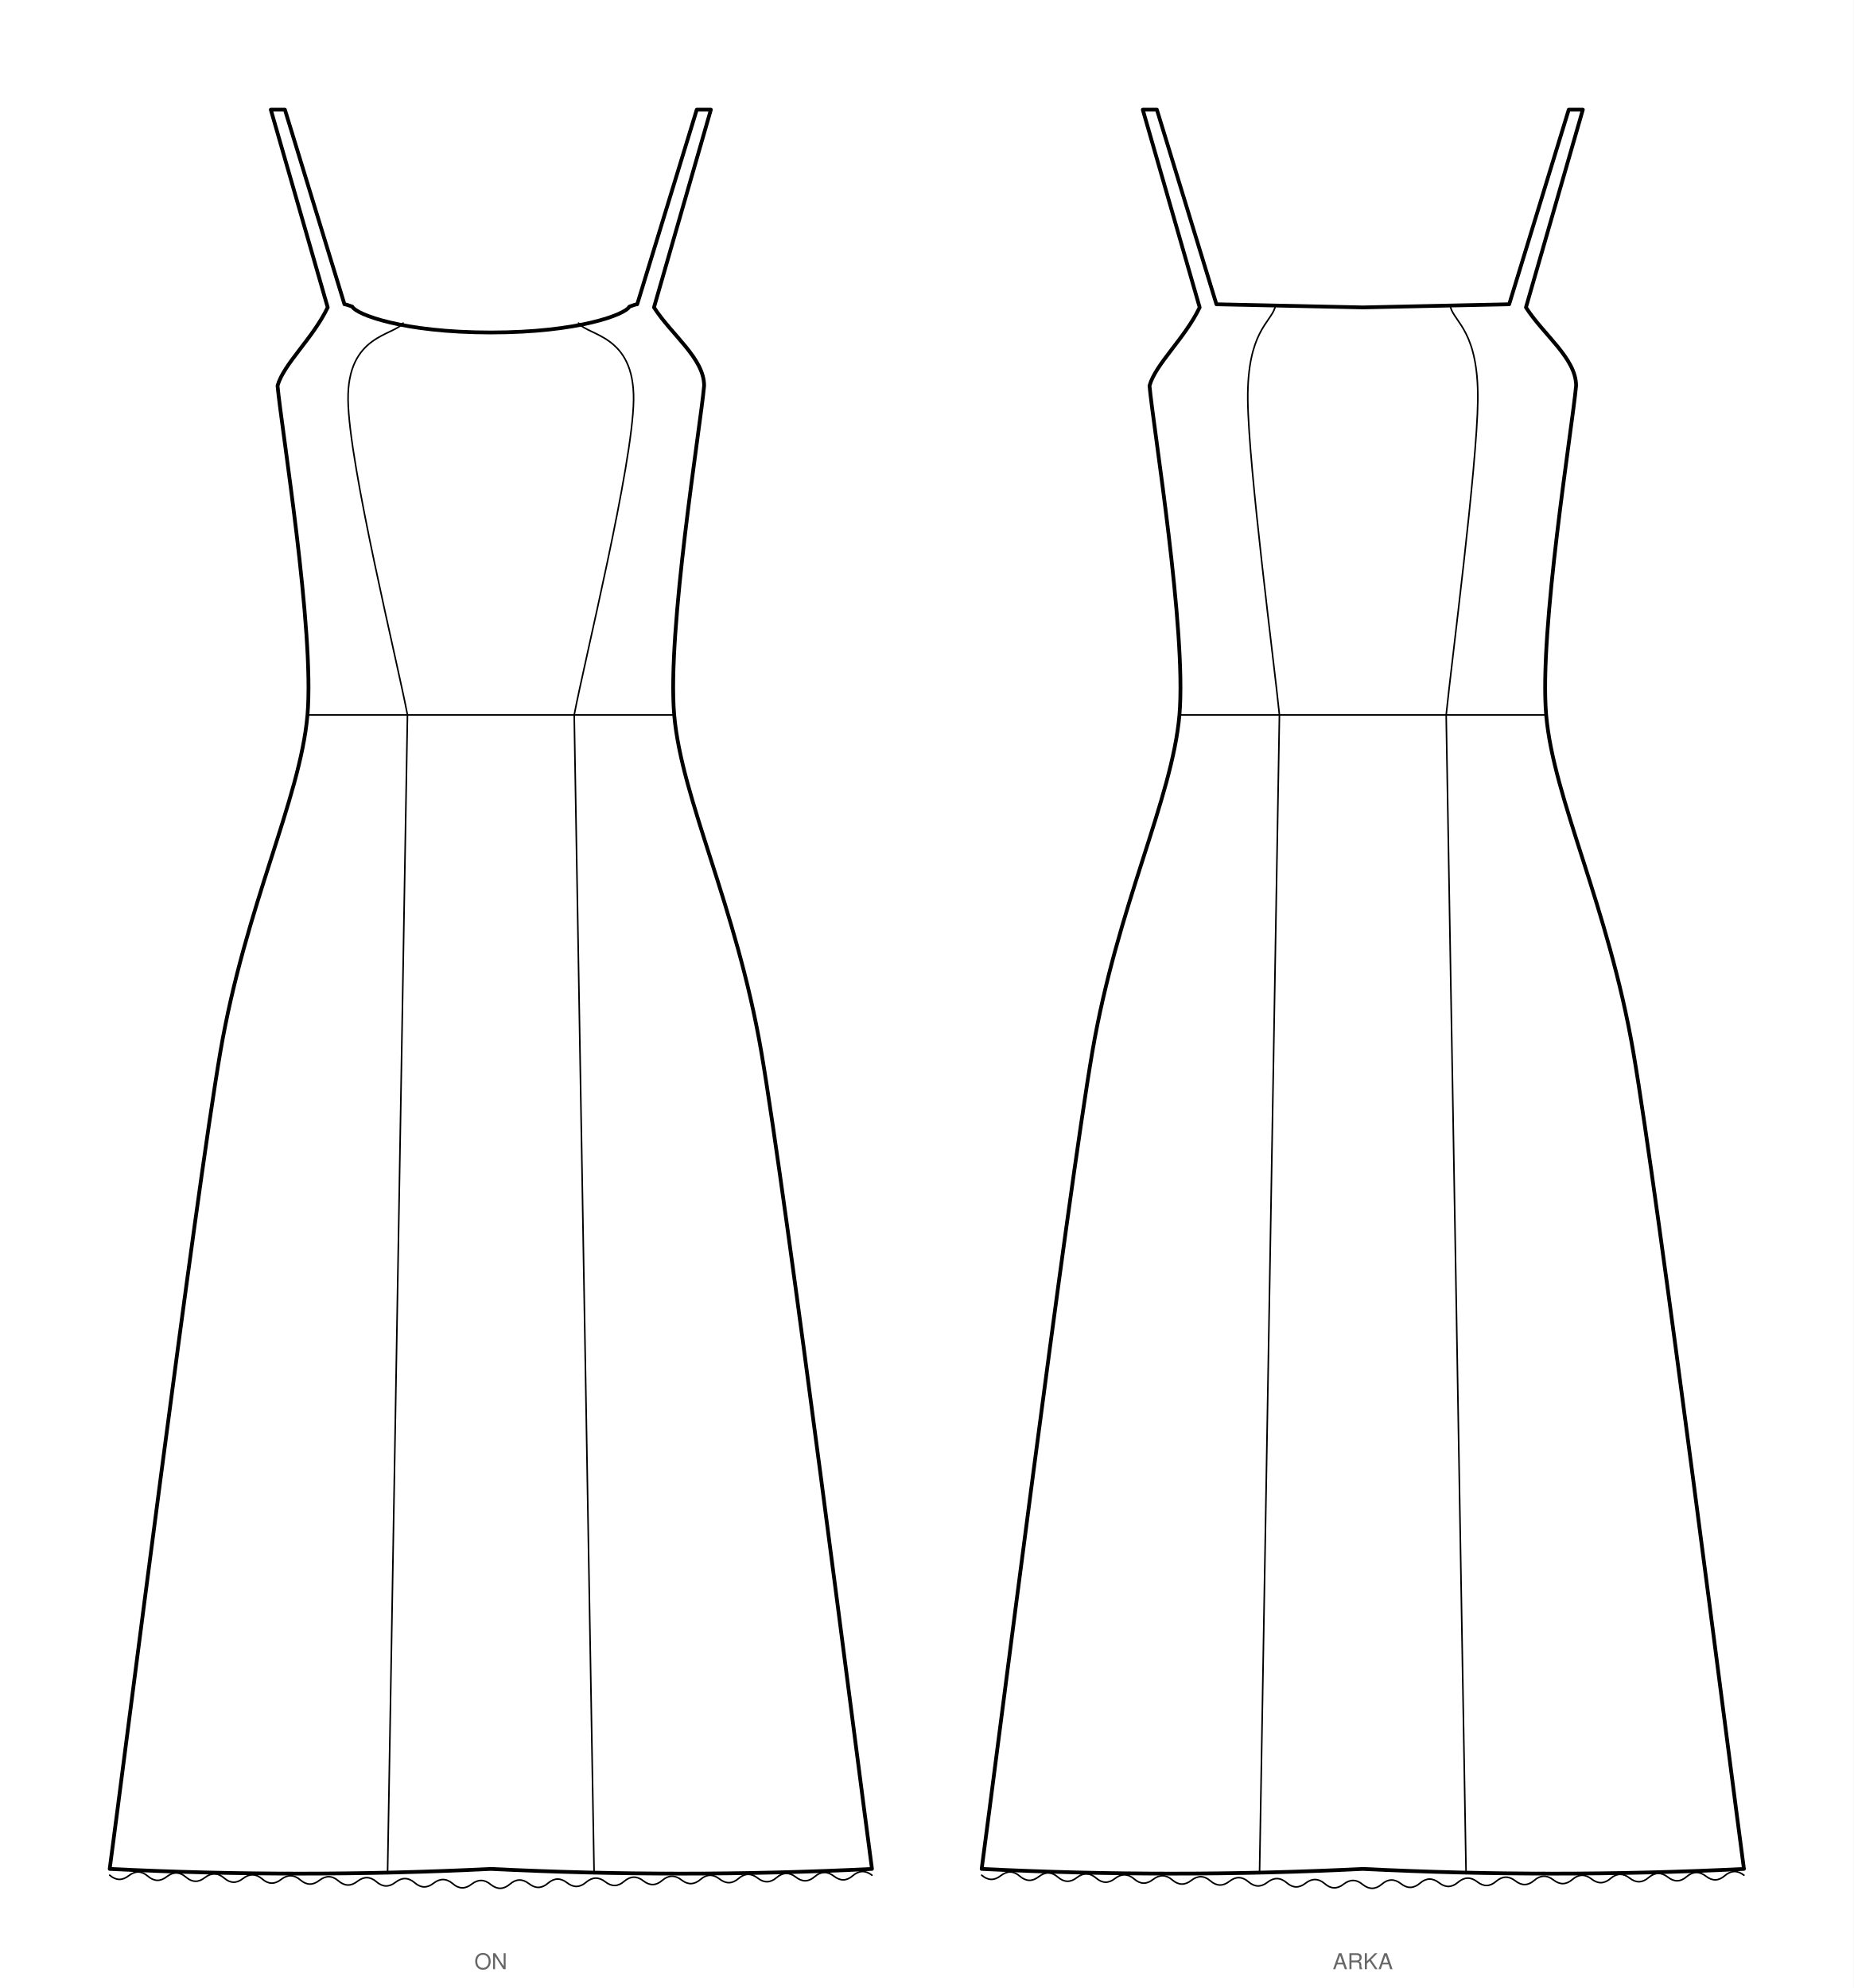
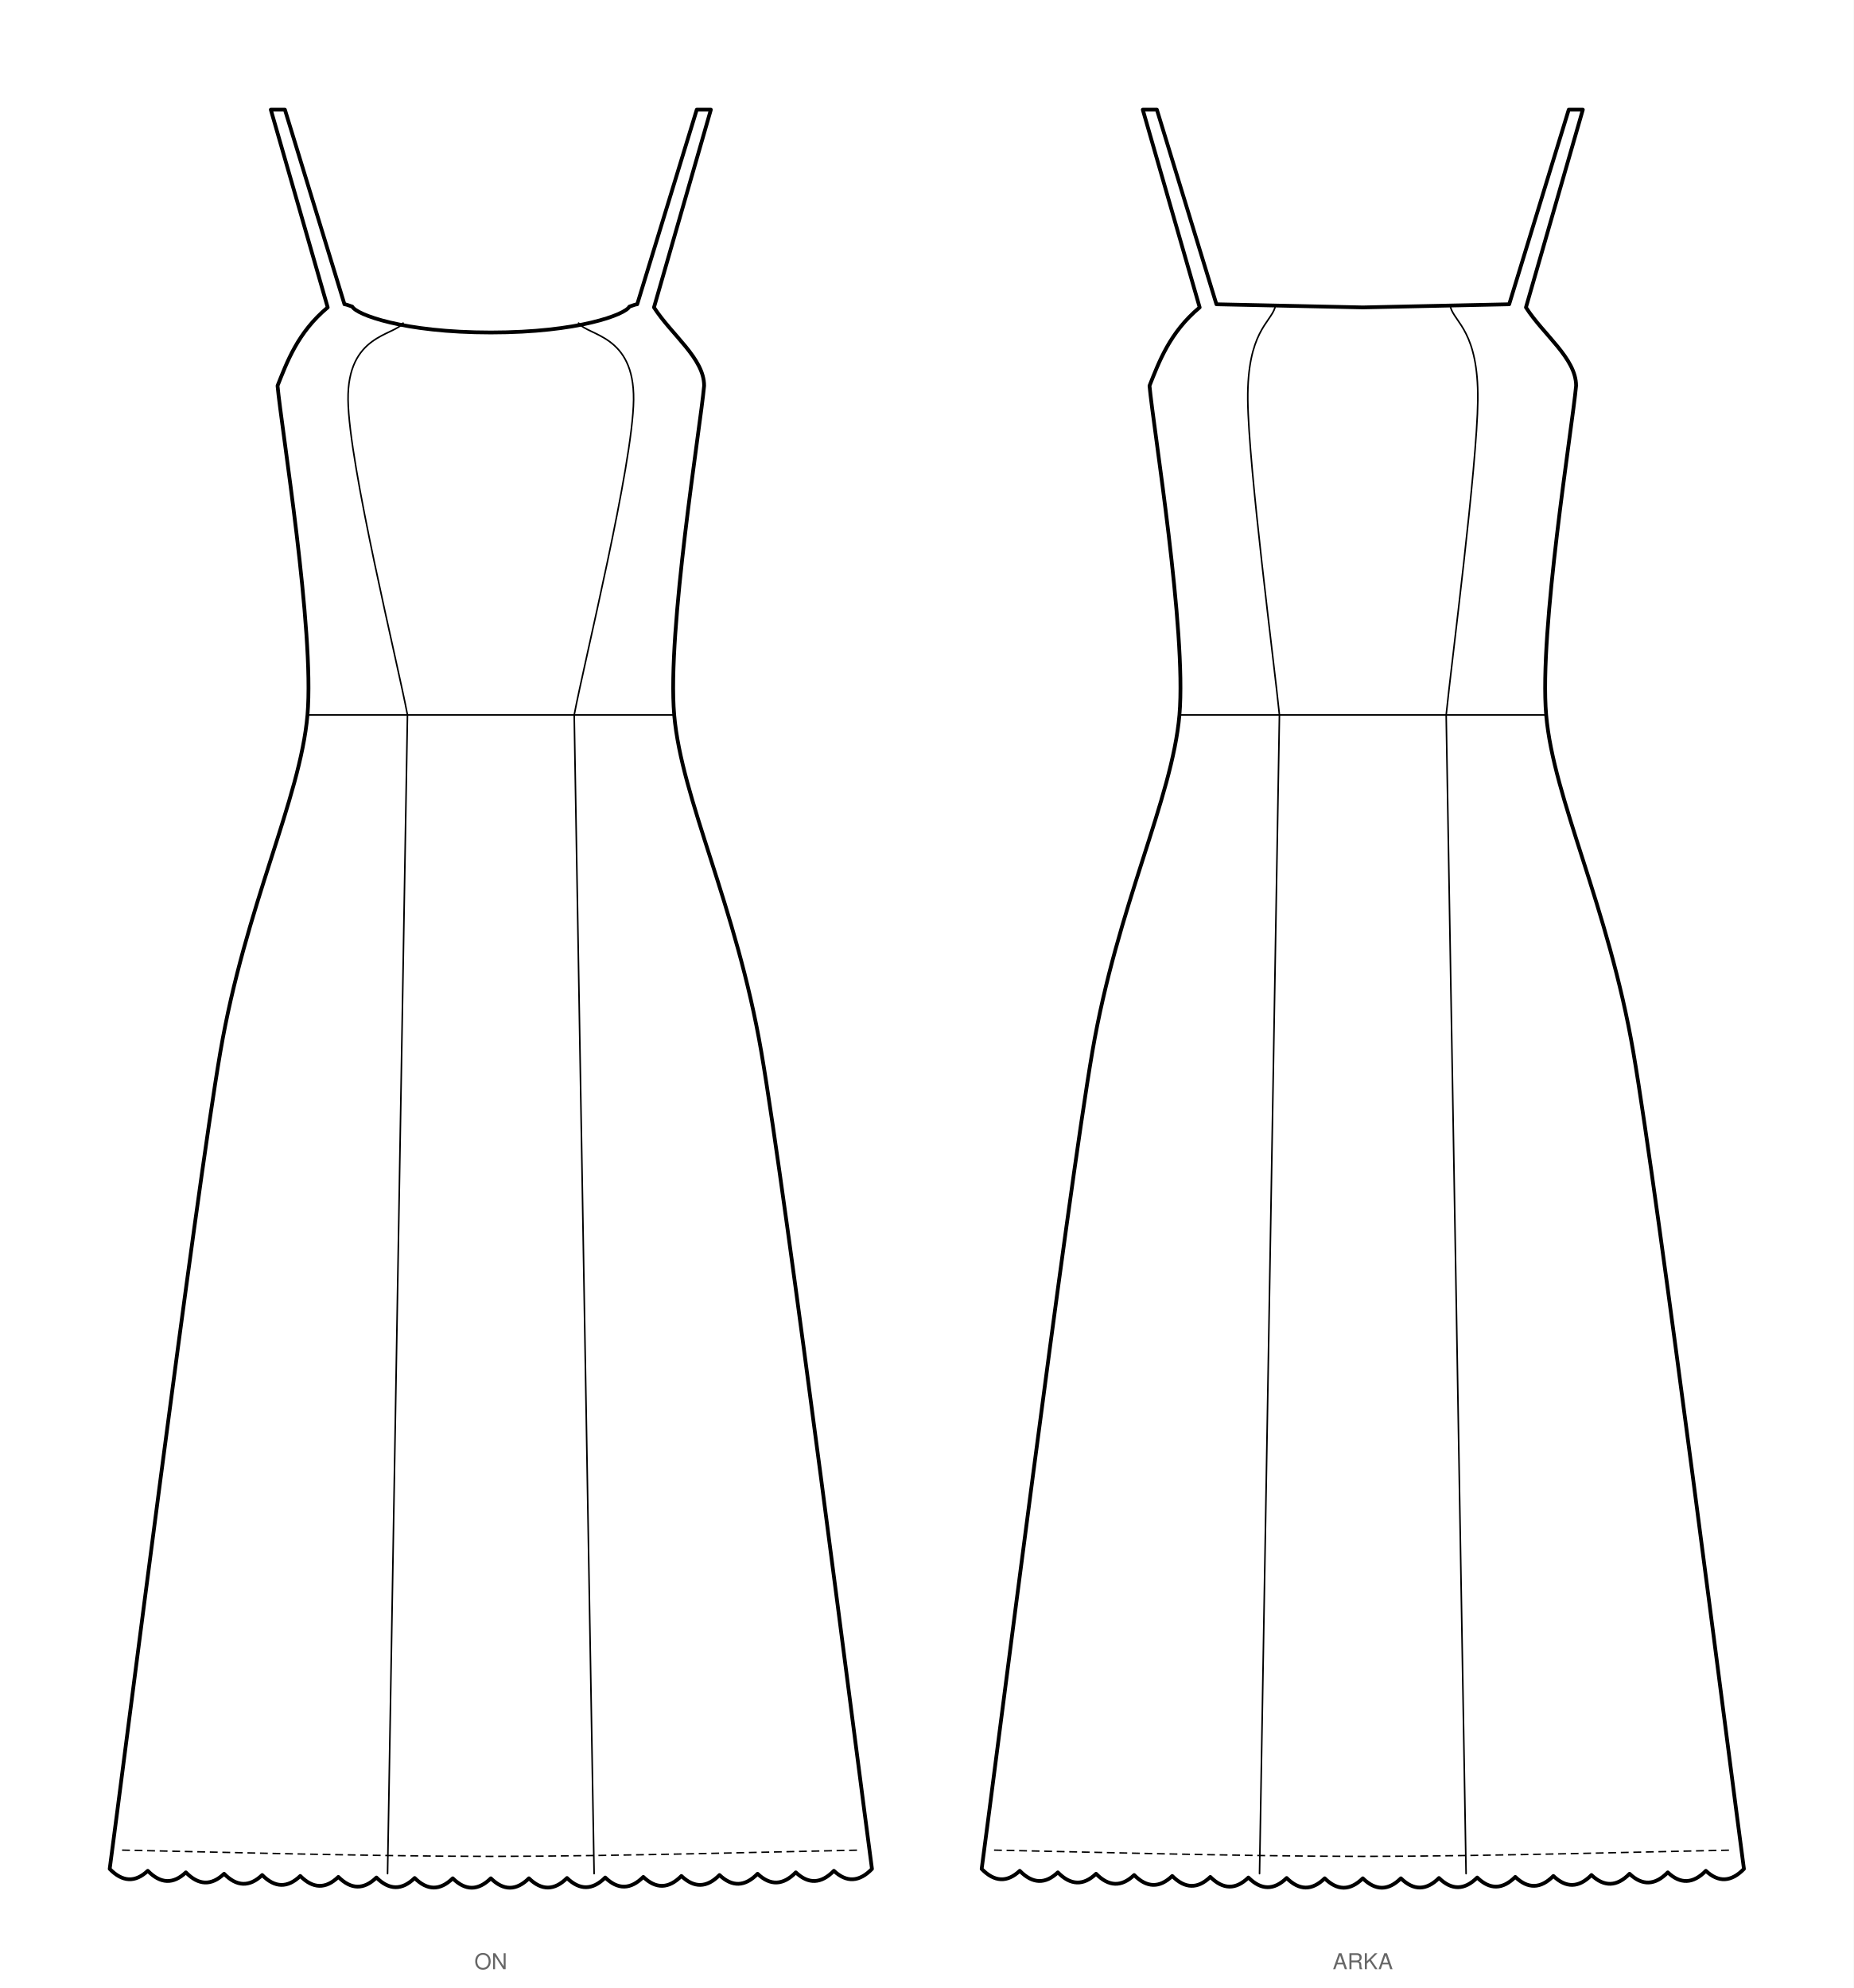
<svg xmlns="http://www.w3.org/2000/svg" viewBox="0 0 1182.8 1268.8" width="1182.8mm" height="1268.8mm" data-siluet="v1" data-kaynak="bc91857770e2ad4126bc0ccbed0beaebea890fb318dccb096f261e7f024e3531">
  <rect width="1182.8" height="1268.8" fill="#fff" />
  <g transform="translate(313.2 41.9)" data-gorunum="on">
-     <path d="M 0.0 170.3 C 56.0 170.3 85.9 158.8 88.4 153.8 Q 92.4 152.3 93.4 152.3 L 131.4 28.1 L 140.4 28.1 L 104.1 154.3 C 115.3 171.8 136.1 186.8 136.1 204.3 C 133.7 230.9 112.4 360.5 117.0 414.4 C 121.7 468.3 156.6 536.2 172.6 629.5 C 188.6 722.8 234.3 1084.9 243.2 1150.9 Q 121.6 1156.9 0.0 1150.9 Q -121.6 1156.9 -243.2 1150.9 C -234.3 1084.9 -188.6 722.8 -172.6 629.5 C -156.6 536.2 -121.7 468.3 -117.0 414.4 C -112.4 360.5 -133.7 230.9 -136.1 204.3 C -132.2 190.3 -113.7 174.3 -104.1 154.3 L -140.4 28.1 L -131.4 28.1 L -93.4 152.3 Q -92.4 152.3 -88.4 153.8 C -85.9 158.8 -56.0 170.3 0.0 170.3 Z" fill="#fff" stroke="#000" stroke-width="2.4" stroke-linejoin="round" />
+     <path d="M 0.0 170.3 C 56.0 170.3 85.9 158.8 88.4 153.8 Q 92.4 152.3 93.4 152.3 L 131.4 28.1 L 140.4 28.1 L 104.1 154.3 C 115.3 171.8 136.1 186.8 136.1 204.3 C 133.7 230.9 112.4 360.5 117.0 414.4 C 121.7 468.3 156.6 536.2 172.6 629.5 C 188.6 722.8 234.3 1084.9 243.2 1150.9 Q 231.0 1163.5 218.9 1152.1 Q 206.7 1164.6 194.6 1153.1 Q 182.4 1165.6 170.2 1154.0 Q 158.1 1166.4 145.9 1154.8 Q 133.8 1167.1 121.6 1155.4 Q 109.4 1167.7 97.3 1156.0 Q 85.1 1168.2 73.0 1156.4 Q 60.8 1168.6 48.6 1156.7 Q 36.5 1168.8 24.3 1156.9 Q 12.2 1168.9 0.0 1156.9 Q -12.2 1168.9 -24.3 1156.9 Q -36.5 1168.8 -48.6 1156.7 Q -60.8 1168.6 -73.0 1156.4 Q -85.1 1168.2 -97.3 1156.0 Q -109.4 1167.7 -121.6 1155.4 Q -133.8 1167.1 -145.9 1154.8 Q -158.1 1166.4 -170.2 1154.0 Q -182.4 1165.6 -194.6 1153.1 Q -206.7 1164.6 -218.9 1152.1 Q -231.0 1163.5 -243.2 1150.9 C -234.3 1084.9 -188.6 722.8 -172.6 629.5 C -156.6 536.2 -121.7 468.3 -117.0 414.4 C -112.4 360.5 -133.7 230.9 -136.1 204.3 C -130.1 189.3 -123.3 170.3 -104.1 154.3 L -140.4 28.1 L -131.4 28.1 L -93.4 152.3 Q -92.4 152.3 -88.4 153.8 C -85.9 158.8 -56.0 170.3 0.0 170.3 Z" fill="#fff" stroke="#000" stroke-width="2.4" stroke-linejoin="round" />
    <path d="M 56.0 164.3 C 61.9 172.5 91.6 171.6 91.1 213.3 C 90.6 255.0 59.5 380.9 53.2 414.4" fill="none" stroke="#000" stroke-width="1" stroke-linecap="round" />
    <path d="M -56.0 164.3 C -61.9 172.5 -91.6 171.6 -91.1 213.3 C -90.6 255.0 -59.5 380.9 -53.2 414.4" fill="none" stroke="#000" stroke-width="1" stroke-linecap="round" />
    <path d="M -117.0 414.4 L 117.0 414.4" fill="none" stroke="#000" stroke-width="1" stroke-linecap="round" />
-     <path d="M -243.2 1154.9 Q -237.2 1160.1 -231.0 1155.2 Q -224.8 1150.4 -218.9 1155.5 Q -212.9 1160.7 -206.7 1155.8 Q -200.5 1151.0 -194.6 1156.1 Q -188.6 1161.3 -182.4 1156.4 Q -176.2 1151.6 -170.2 1156.7 Q -164.3 1161.9 -158.1 1157.0 Q -151.9 1152.2 -145.9 1157.3 Q -140.0 1162.5 -133.8 1157.6 Q -127.6 1152.8 -121.6 1157.9 Q -115.6 1163.1 -109.4 1158.2 Q -103.2 1153.4 -97.3 1158.5 Q -91.3 1163.7 -85.1 1158.8 Q -78.9 1154.0 -73.0 1159.1 Q -67.0 1164.3 -60.8 1159.4 Q -54.6 1154.6 -48.6 1159.7 Q -42.7 1164.9 -36.5 1160.0 Q -30.3 1155.2 -24.3 1160.3 Q -18.4 1165.5 -12.2 1160.6 Q -6.0 1155.8 0.0 1160.9 Q 6.2 1165.8 12.2 1160.6 Q 18.1 1155.5 24.3 1160.3 Q 30.5 1165.2 36.5 1160.0 Q 42.4 1154.9 48.6 1159.7 Q 54.8 1164.6 60.8 1159.4 Q 66.8 1154.3 73.0 1159.1 Q 79.2 1164.0 85.1 1158.8 Q 91.1 1153.7 97.3 1158.5 Q 103.5 1163.4 109.4 1158.2 Q 115.4 1153.1 121.6 1157.9 Q 127.8 1162.8 133.8 1157.6 Q 139.7 1152.5 145.9 1157.3 Q 152.1 1162.2 158.1 1157.0 Q 164.0 1151.9 170.2 1156.7 Q 176.4 1161.6 182.4 1156.4 Q 188.4 1151.3 194.6 1156.1 Q 200.8 1161.0 206.7 1155.8 Q 212.7 1150.7 218.9 1155.5 Q 225.1 1160.4 231.0 1155.2 Q 237.0 1150.1 243.2 1154.9" fill="none" stroke="#000" stroke-width="1" stroke-linecap="round" />
    <path d="M 53.2 414.4 L 65.9 1153.9" fill="none" stroke="#000" stroke-width="1" stroke-linecap="round" />
    <path d="M -53.2 414.4 L -65.9 1153.9" fill="none" stroke="#000" stroke-width="1" stroke-linecap="round" />
+     <path d="M -235.3 1138.9 C -196.1 1139.6 -78.4 1142.9 0.0 1142.9 C 78.5 1142.9 196.1 1139.6 235.4 1138.9" fill="none" stroke="#000" stroke-width="0.9" stroke-dasharray="5,3" />
  </g>
  <text x="313.2" y="1256.8" font-family="Helvetica, Arial, sans-serif" font-size="14" text-anchor="middle" fill="#666">ON</text>
  <g transform="translate(869.6 41.9)" data-gorunum="arka">
-     <path d="M 0.0 154.3 L 93.4 152.3 L 131.4 28.1 L 140.4 28.1 L 104.1 154.3 C 115.3 171.8 136.1 186.8 136.1 204.3 C 133.7 230.9 112.4 360.5 117.0 414.4 C 121.7 468.3 156.6 536.2 172.6 629.5 C 188.6 722.8 234.3 1084.9 243.2 1150.9 Q 121.6 1156.9 0.0 1150.9 Q -121.6 1156.9 -243.2 1150.9 C -234.3 1084.9 -188.6 722.8 -172.6 629.5 C -156.6 536.2 -121.7 468.3 -117.0 414.4 C -112.4 360.5 -133.7 230.9 -136.1 204.3 C -132.2 190.3 -113.7 174.3 -104.1 154.3 L -140.4 28.1 L -131.4 28.1 L -93.4 152.3 L 0.0 154.3 Z" fill="#fff" stroke="#000" stroke-width="2.4" stroke-linejoin="round" />
+     <path d="M 0.0 154.3 L 93.4 152.3 L 131.4 28.1 L 140.4 28.1 L 104.1 154.3 C 115.3 171.8 136.1 186.8 136.1 204.3 C 133.7 230.9 112.4 360.5 117.0 414.4 C 121.7 468.3 156.6 536.2 172.6 629.5 C 188.6 722.8 234.3 1084.9 243.2 1150.9 Q 231.0 1163.5 218.9 1152.1 Q 206.7 1164.6 194.6 1153.1 Q 182.4 1165.6 170.2 1154.0 Q 158.1 1166.4 145.9 1154.8 Q 133.8 1167.1 121.6 1155.4 Q 109.4 1167.7 97.3 1156.0 Q 85.1 1168.2 73.0 1156.4 Q 60.8 1168.6 48.6 1156.7 Q 36.5 1168.8 24.3 1156.9 Q 12.2 1168.9 0.0 1156.9 Q -12.2 1168.9 -24.3 1156.9 Q -36.5 1168.8 -48.6 1156.7 Q -60.8 1168.6 -73.0 1156.4 Q -85.1 1168.2 -97.3 1156.0 Q -109.4 1167.7 -121.6 1155.4 Q -133.8 1167.1 -145.9 1154.8 Q -158.1 1166.4 -170.2 1154.0 Q -182.4 1165.6 -194.6 1153.1 Q -206.7 1164.6 -218.9 1152.1 Q -231.0 1163.5 -243.2 1150.9 C -234.3 1084.9 -188.6 722.8 -172.6 629.5 C -156.6 536.2 -121.7 468.3 -117.0 414.4 C -112.4 360.5 -133.7 230.9 -136.1 204.3 C -130.1 189.3 -123.3 170.3 -104.1 154.3 L -140.4 28.1 L -131.4 28.1 L -93.4 152.3 L 0.0 154.3 Z" fill="#fff" stroke="#000" stroke-width="2.4" stroke-linejoin="round" />
    <path d="M 56.0 154.3 C 58.9 164.1 73.8 170.0 73.4 213.3 C 72.9 256.7 56.6 380.9 53.2 414.4" fill="none" stroke="#000" stroke-width="1" stroke-linecap="round" />
    <path d="M -56.0 154.3 C -58.9 164.1 -73.8 170.0 -73.4 213.3 C -72.9 256.7 -56.6 380.9 -53.2 414.4" fill="none" stroke="#000" stroke-width="1" stroke-linecap="round" />
    <path d="M -117.0 414.4 L 117.0 414.4" fill="none" stroke="#000" stroke-width="1" stroke-linecap="round" />
-     <path d="M -243.2 1154.9 Q -237.2 1160.1 -231.0 1155.2 Q -224.8 1150.4 -218.9 1155.5 Q -212.9 1160.7 -206.7 1155.8 Q -200.5 1151.0 -194.6 1156.1 Q -188.6 1161.3 -182.4 1156.4 Q -176.2 1151.6 -170.2 1156.7 Q -164.3 1161.9 -158.1 1157.0 Q -151.9 1152.2 -145.9 1157.3 Q -140.0 1162.5 -133.8 1157.6 Q -127.6 1152.8 -121.6 1157.9 Q -115.6 1163.1 -109.4 1158.2 Q -103.2 1153.4 -97.3 1158.5 Q -91.3 1163.7 -85.1 1158.8 Q -78.9 1154.0 -73.0 1159.1 Q -67.0 1164.3 -60.8 1159.4 Q -54.6 1154.6 -48.6 1159.7 Q -42.7 1164.9 -36.5 1160.0 Q -30.3 1155.2 -24.3 1160.3 Q -18.4 1165.5 -12.2 1160.6 Q -6.0 1155.8 0.0 1160.9 Q 6.2 1165.8 12.2 1160.6 Q 18.1 1155.5 24.3 1160.3 Q 30.5 1165.2 36.5 1160.0 Q 42.4 1154.9 48.6 1159.7 Q 54.8 1164.6 60.8 1159.4 Q 66.8 1154.3 73.0 1159.1 Q 79.2 1164.0 85.1 1158.8 Q 91.1 1153.7 97.3 1158.5 Q 103.5 1163.4 109.4 1158.2 Q 115.4 1153.1 121.6 1157.9 Q 127.8 1162.8 133.8 1157.6 Q 139.7 1152.5 145.9 1157.3 Q 152.1 1162.2 158.1 1157.0 Q 164.0 1151.9 170.2 1156.7 Q 176.4 1161.6 182.4 1156.4 Q 188.4 1151.3 194.6 1156.1 Q 200.8 1161.0 206.7 1155.8 Q 212.7 1150.7 218.9 1155.5 Q 225.1 1160.4 231.0 1155.2 Q 237.0 1150.1 243.2 1154.9" fill="none" stroke="#000" stroke-width="1" stroke-linecap="round" />
    <path d="M 53.2 414.4 L 65.9 1153.9" fill="none" stroke="#000" stroke-width="1" stroke-linecap="round" />
    <path d="M -53.2 414.4 L -65.9 1153.9" fill="none" stroke="#000" stroke-width="1" stroke-linecap="round" />
+     <path d="M -235.3 1138.9 C -196.1 1139.6 -78.4 1142.9 0.0 1142.9 C 78.5 1142.9 196.1 1139.6 235.4 1138.9" fill="none" stroke="#000" stroke-width="0.9" stroke-dasharray="5,3" />
  </g>
  <text x="869.6" y="1256.8" font-family="Helvetica, Arial, sans-serif" font-size="14" text-anchor="middle" fill="#666">ARKA</text>
</svg>
